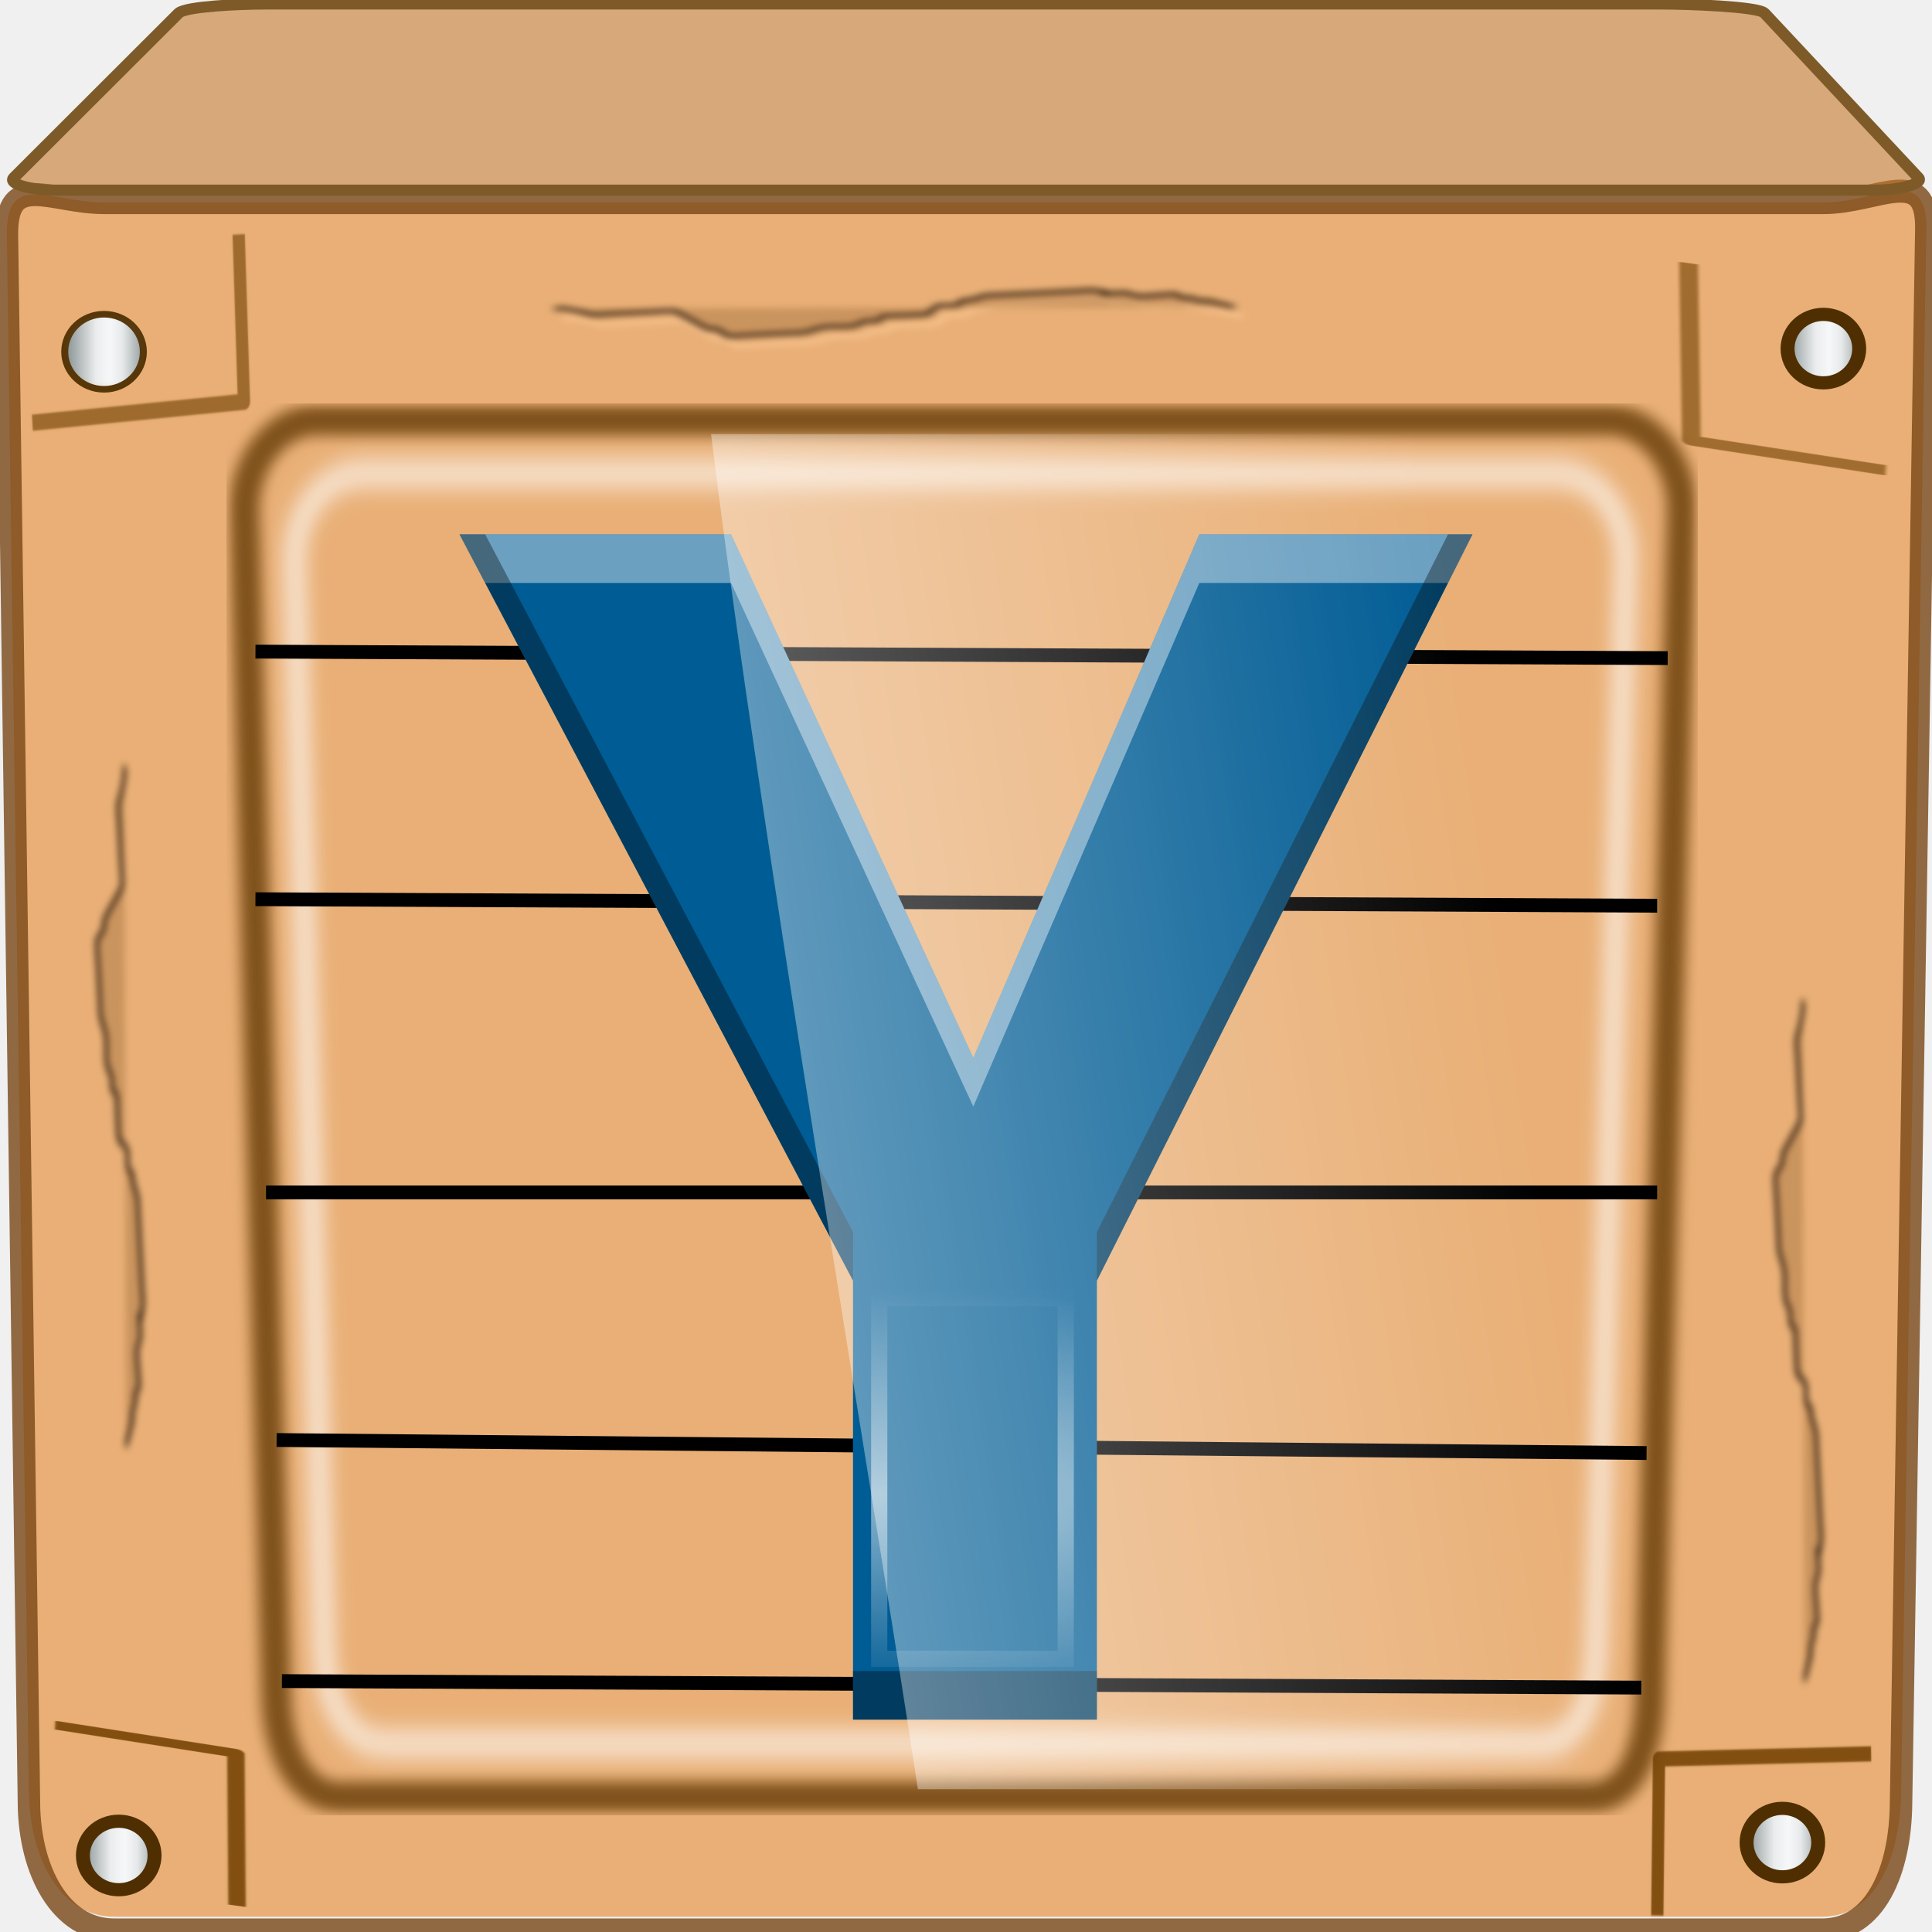
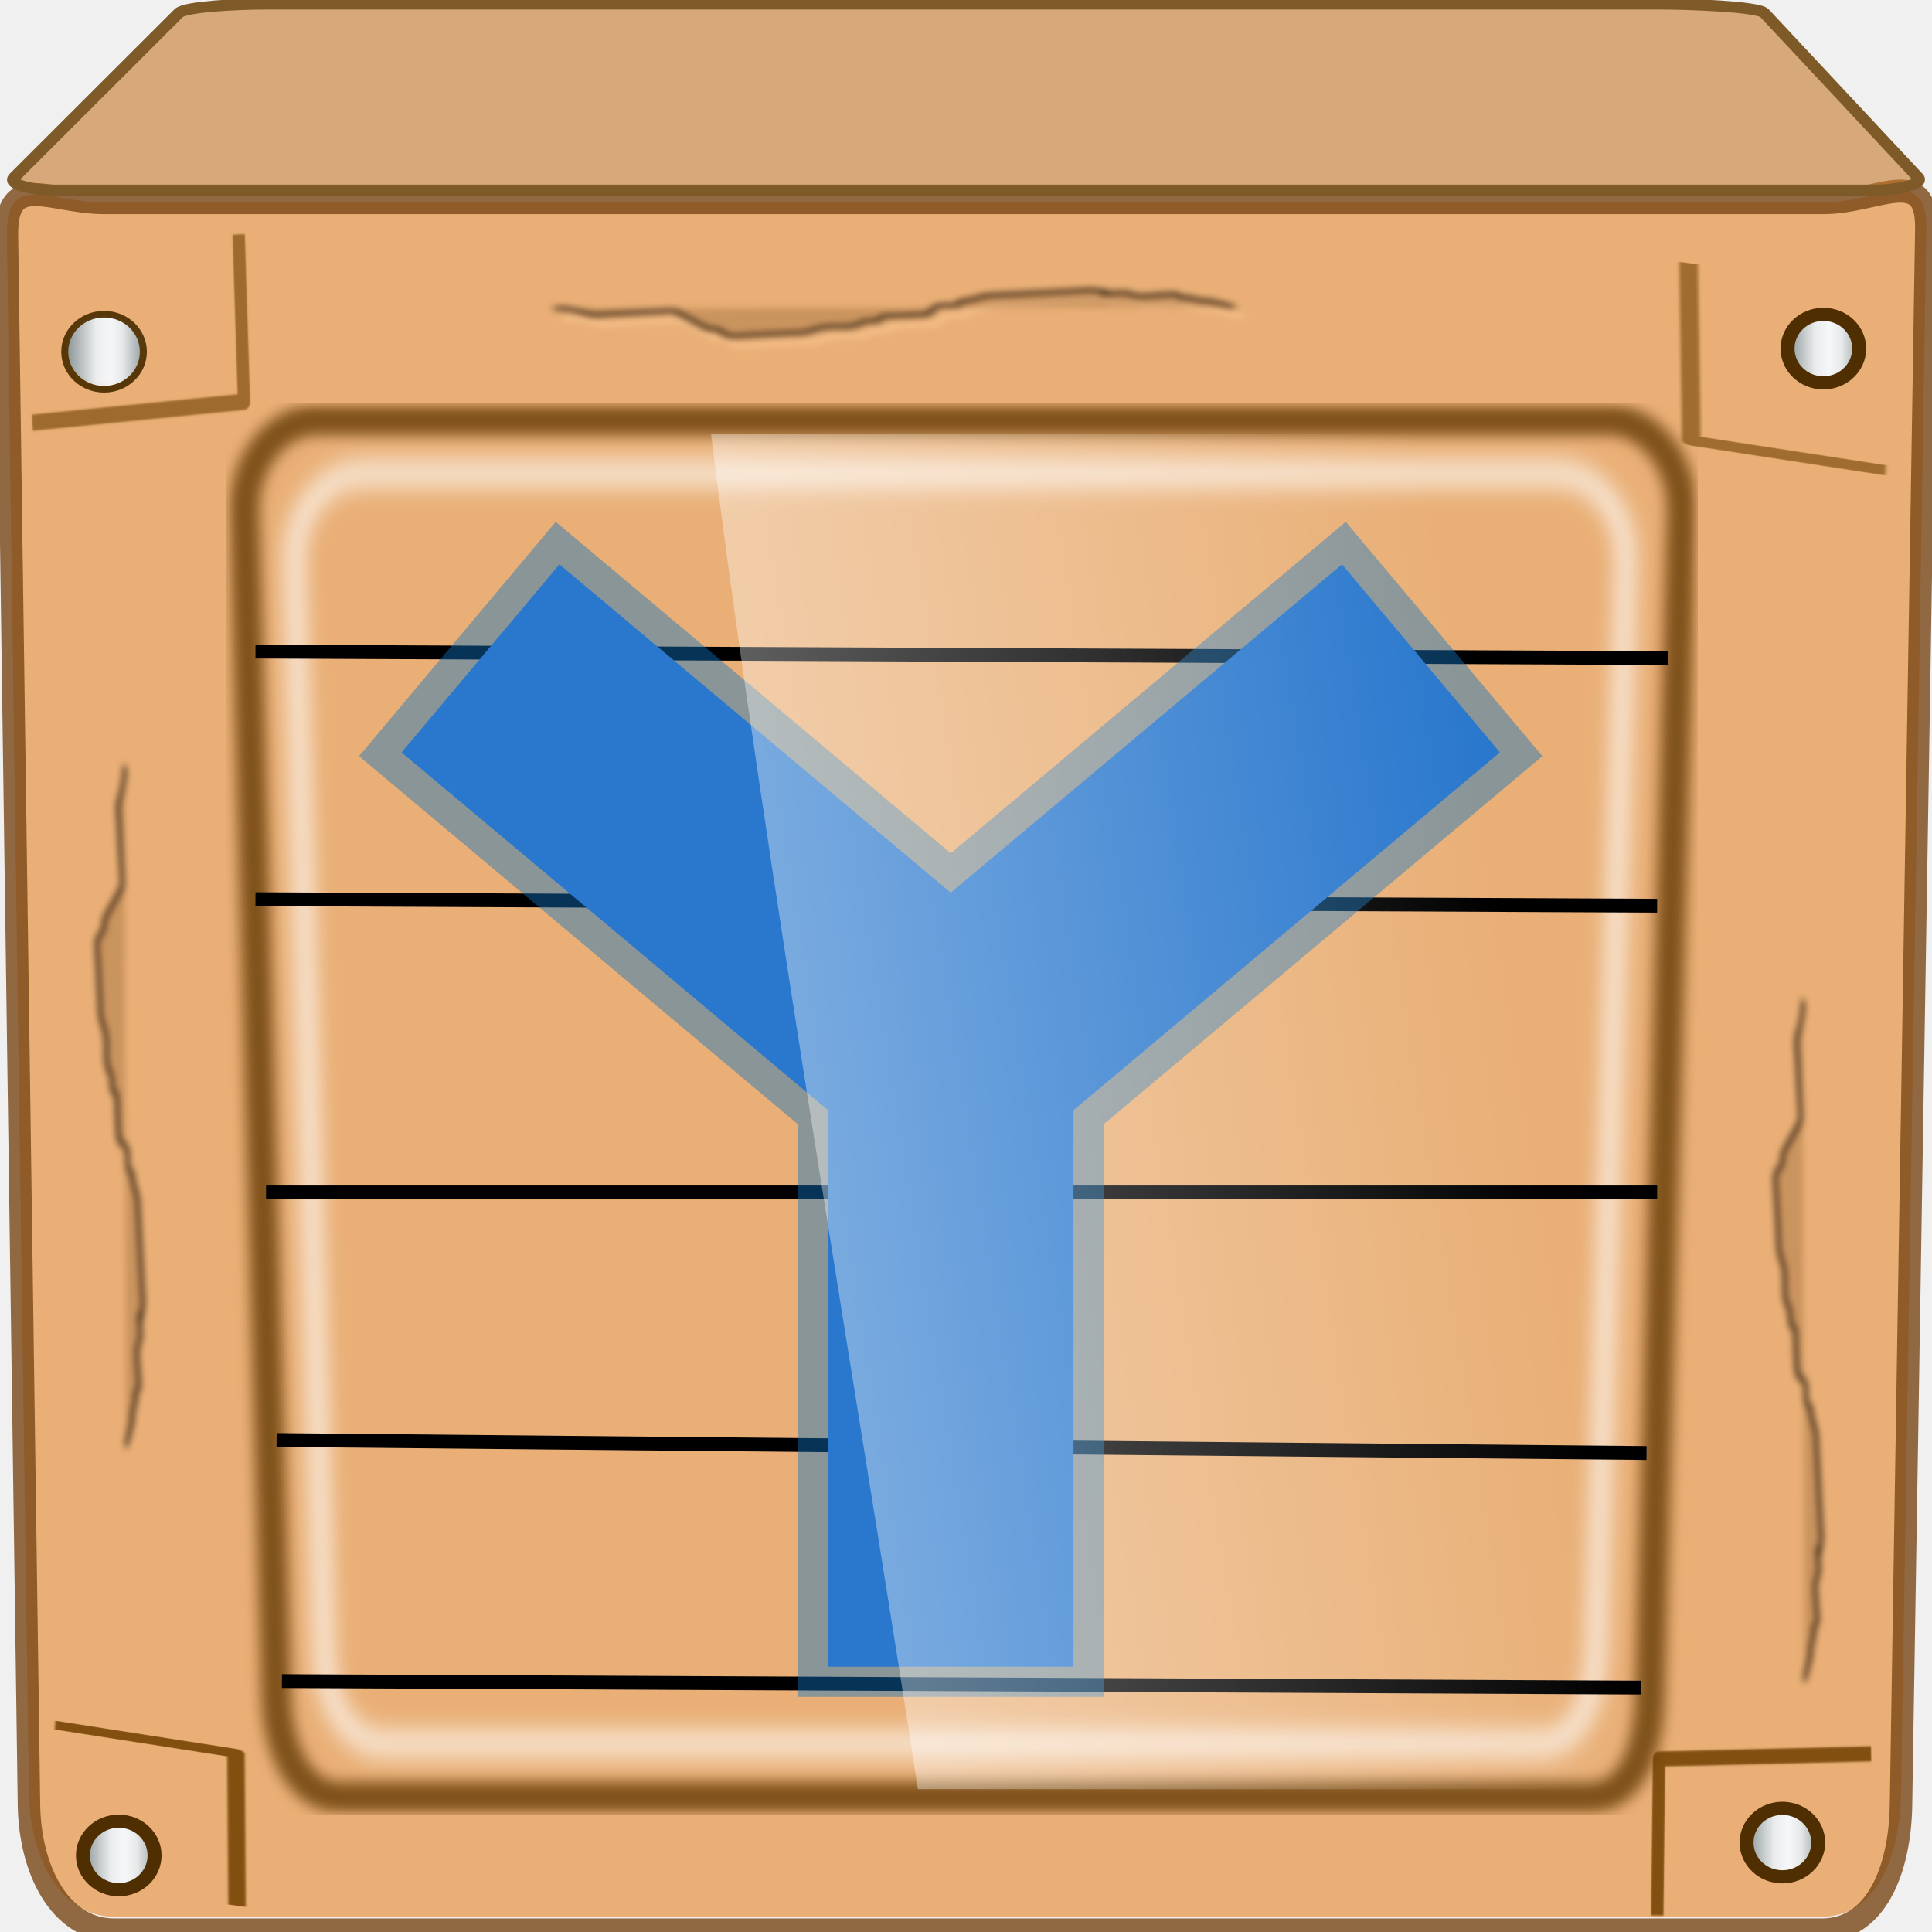
<svg xmlns="http://www.w3.org/2000/svg" xmlns:xlink="http://www.w3.org/1999/xlink" width="96" height="96" viewBox="0 0 96 96" version="1.1" id="svg1072">
  <defs id="defs1066">
    <linearGradient id="linearGradient965">
      <stop style="stop-color:#ffffff;stop-opacity:1;" offset="0" id="stop961" />
      <stop style="stop-color:#ffffff;stop-opacity:0;" offset="1" id="stop963" />
    </linearGradient>
    <filter style="color-interpolation-filters:sRGB" id="filter18944">
      <feGaussianBlur id="feGaussianBlur18946" stdDeviation="0.236" />
    </filter>
    <filter style="color-interpolation-filters:sRGB" id="filter18574">
      <feGaussianBlur id="feGaussianBlur18576" stdDeviation="2.781" />
    </filter>
    <filter style="color-interpolation-filters:sRGB" height="1.033" y="-0.017" width="1.395" x="-0.197" id="filter18821">
      <feGaussianBlur id="feGaussianBlur18823" stdDeviation="0.962" />
    </filter>
    <linearGradient id="linearGradient4672">
      <stop style="stop-color:#727e7f;stop-opacity:1" offset="0" id="stop4668" />
      <stop id="stop4680" offset="0.404" style="stop-color:#eaeced;stop-opacity:1" />
      <stop id="stop4676" offset="0.568" style="stop-color:#f6f7f8;stop-opacity:1" />
      <stop style="stop-color:#e6e9ea;stop-opacity:1" offset="0.714" id="stop4678" />
      <stop style="stop-color:#828b8c;stop-opacity:1" offset="1" id="stop4670" />
    </linearGradient>
    <linearGradient xlink:href="#linearGradient4672" id="linearGradient6970" gradientUnits="userSpaceOnUse" x1="9.514" y1="28.111" x2="16.1" y2="28.111" />
    <filter style="color-interpolation-filters:sRGB" id="filter898" x="-0.012" width="1.023" y="-0.012" height="1.025">
      <feGaussianBlur stdDeviation="0.296" id="feGaussianBlur900" />
    </filter>
    <linearGradient xlink:href="#linearGradient4672" id="linearGradient908" x1="10.226" y1="57.293" x2="13.857" y2="57.293" gradientUnits="userSpaceOnUse" />
    <linearGradient xlink:href="#linearGradient4672" id="linearGradient910" x1="80.782" y1="56.714" x2="84.413" y2="56.714" gradientUnits="userSpaceOnUse" />
    <linearGradient xlink:href="#linearGradient4672" id="linearGradient912" x1="82.52" y1="-10.46" x2="86.15" y2="-10.46" gradientUnits="userSpaceOnUse" />
    <linearGradient xlink:href="#linearGradient4672" id="linearGradient914" x1="9.602" y1="-10.319" x2="13.233" y2="-10.319" gradientUnits="userSpaceOnUse" />
    <linearGradient x1="27" y1="48" x2="69" y2="48" id="linearGradient3089-5-9-6-2" xlink:href="#linearGradient3669" gradientUnits="userSpaceOnUse" gradientTransform="rotate(-90,48,48)" />
    <linearGradient id="linearGradient3669">
      <stop id="stop3671" style="stop-color:#ad4405;stop-opacity:1" offset="0" />
      <stop id="stop3673" style="stop-color:#e28416;stop-opacity:1" offset="1" />
    </linearGradient>
-     <radialGradient xlink:href="#linearGradient900" id="radialGradient904" cx="-31.291" cy="-9.4" fx="-31.291" fy="-9.4" r="5.494" gradientTransform="matrix(7.956881,-0.08256219,0.02088809,1.994269,230.7705,22.51575)" gradientUnits="userSpaceOnUse" />
-     <linearGradient id="linearGradient900">
-       <stop style="stop-color:#fefefe;stop-opacity:1;" offset="0" id="stop896" />
-       <stop style="stop-color:#fefefe;stop-opacity:0.007" offset="1" id="stop898" />
+     <linearGradient xlink:href="#linearGradient965" id="linearGradient967" x1="224.706" y1="879.075" x2="403.793" y2="844.392" gradientUnits="userSpaceOnUse" />
+     <linearGradient gradientTransform="matrix(0,-1,1,0,-1.5e-6,48)" gradientUnits="userSpaceOnUse" x2="47" x1="1" id="linearGradient3764">
+       <stop id="stop2" style="stop-color:#e1e1e1;stop-opacity:1" />
+       <stop id="stop4" style="stop-color:#ebebeb;stop-opacity:1" offset="1" />
    </linearGradient>
-     <linearGradient xlink:href="#linearGradient965" id="linearGradient967" x1="224.706" y1="879.075" x2="403.793" y2="844.392" gradientUnits="userSpaceOnUse" />
+     <linearGradient id="linearGradient6139-0">
+       <stop style="stop-color:#b2babc;stop-opacity:1" offset="0" id="stop6141-2" />
+       <stop id="stop6151-0" offset="0.25" style="stop-color:#ffffff;stop-opacity:1;" />
+       <stop id="stop6147-1" offset="0.5" style="stop-color:#96a1a4;stop-opacity:1" />
+       <stop style="stop-color:#fbf9f9;stop-opacity:1;" offset="0.75" id="stop6149-4" />
+       <stop style="stop-color:#b2b9bc;stop-opacity:1" offset="1" id="stop6143-4" />
+     </linearGradient>
+     <linearGradient id="linearGradient3832-0-6-1-1">
+       <stop id="stop3834-6-3-7-1" offset="0" style="stop-color:#000000;stop-opacity:1;" />
+       <stop style="stop-color:#000000;stop-opacity:0.588;" offset="0.1" id="stop3872-2-4" />
+       <stop id="stop3844-6-2-7-6" offset="0.9" style="stop-color:#000000;stop-opacity:0.588;" />
+       <stop id="stop3836-5-0-2-9" offset="1" style="stop-color:#000000;stop-opacity:1;" />
+     </linearGradient>
+     <clipPath clipPathUnits="userSpaceOnUse" id="clipPath4156-4-1">
+       <path style="opacity:0.6;fill:#ffffff;fill-opacity:1;stroke:none" d="m 27.046,-55.695 -14.214,13.321 h 0.061 l 15.653,21.771 10.231,-10.546 C 38.562,-32.302 27.468,-54.819 27.046,-55.695 Z M 9.647,-39.383 -5.241,-25.321 15.988,-7.806 26.372,-18.383 Z m 31.491,12.951 -9.741,9.714 8.945,12.458 7.781,-7.555 z m -49.84,4.379 -13.754,12.982 26.283,13.846 0.061,-0.062 -0.123,-0.062 L 13.599,-5.401 -8.702,-22.053 Z m 38.015,7.401 -9.803,9.775 11.579,9.559 7.628,-7.401 -8.669,-11.009 z m 20.187,5.674 -7.383,7.216 6.188,8.542 5.82,-6.137 z m -32.195,6.322 -9.557,9.498 13.662,7.185 7.934,-7.678 z m 23.312,2.374 -7.107,6.938 8.363,6.907 5.361,-5.674 -0.061,-0.092 -0.092,0.123 -6.464,-8.203 z m -8.73,8.542 -7.505,7.339 10.354,5.458 c 1.397,-1.321 5.675,-6.123 5.851,-6.322 z" id="path4158-0-8" />
+     </clipPath>
+     <linearGradient gradientUnits="userSpaceOnUse" y2="7.017" x2="45.448" y1="92.54" x1="45.448" gradientTransform="scale(1.005865,0.994169)" id="ButtonShadow-16">
+       <stop id="stop3750-6" offset="0" style="stop-color:#000000;stop-opacity:1;" />
+       <stop id="stop3752-4" offset="1" style="stop-color:#000000;stop-opacity:0.588;" />
+     </linearGradient>
+     <clipPath id="clipPath4355-7" clipPathUnits="userSpaceOnUse">
+       <rect ry="6" rx="6" y="6" x="6" height="80" width="84" id="rect4357-5" style="fill:#ffffff;fill-opacity:1;fill-rule:nonzero;stroke:none" />
+     </clipPath>
+     <clipPath id="clipPath4355-9" clipPathUnits="userSpaceOnUse">
+       <rect ry="6" rx="6" y="6" x="6" height="80" width="84" id="rect4357-1" style="fill:#ffffff;fill-opacity:1;fill-rule:nonzero;stroke:none" />
+     </clipPath>
+     <clipPath id="clipPath4355-1" clipPathUnits="userSpaceOnUse">
+       <rect ry="6" rx="6" y="6" x="6" height="80" width="84" id="rect4357-9" style="fill:#ffffff;fill-opacity:1;fill-rule:nonzero;stroke:none" />
+     </clipPath>
+     <clipPath id="clipPath3943-52-0" clipPathUnits="userSpaceOnUse">
+       <path style="color:#000000;display:inline;overflow:visible;visibility:visible;opacity:0.8;fill:#ff00ff;fill-opacity:1;fill-rule:nonzero;stroke:none;stroke-width:1;marker:none;enable-background:accumulate" d="m 69.781,20.844 -5,3.438 c 5.587,5.537 9,13.328 9,21.812 0,8.434 -3.377,16.096 -8.906,21.625 l 5,3.438 C 76.078,64.576 80,55.844 80,46.094 c 2e-6,-9.797 -3.963,-18.66 -10.219,-25.25 z M 40,24.062 28.906,36.219 H 21.5 c -0.823,0 -1.5,0.677 -1.5,1.5 v 1 14.844 1 c 0,0.823 0.684,1.61 1.5,1.5 h 7.406 L 40,68 V 66 26.062 Z m 20.594,3.281 -5,3.438 L 55.5,30.875 c 3.938,3.89 6.406,9.25 6.406,15.219 0,5.921 -2.43,11.148 -6.312,15.031 l 0.094,0.094 5.094,3.438 c 4.475,-4.908 7.25,-11.402 7.25,-18.562 0,-7.231 -2.879,-13.831 -7.438,-18.75 z m -9.25,6.5 -5.219,3.625 c 2.222,2.218 3.719,5.24 3.719,8.625 0,3.337 -1.459,6.228 -3.625,8.438 l 5.219,3.625 c 2.822,-3.237 4.531,-7.434 4.531,-12.062 0,-4.673 -1.754,-9.001 -4.625,-12.25 z" id="path3945-4-1" />
+     </clipPath>
  </defs>
  <g id="layer1" transform="translate(0,-1026.52)">
    <g transform="matrix(1.171641,0,0,1.105119,-8.207838,1055.402)" id="g5231">
      <path style="display:inline;fill:#e9af76;fill-opacity:1;stroke:none;stroke-width:1.182" d="M 94.533 9.498 C 93.571 9.456 92.131 10.061 90.625 10.061 L 5.174 10.061 C 2.497 10.061 0.296 8.47 0.342 11.682 L 1.438 89.08 C 1.483 92.292 2.988 95.242 5.664 95.242 L 90.537 95.242 C 93.214 95.242 94.411 92.292 94.463 89.08 L 95.719 11.359 C 95.741 9.954 95.282 9.531 94.533 9.498 z M 5.273 15.621 A 1.979 1.702 0 0 1 7.252 17.322 A 1.979 1.702 0 0 1 5.273 19.025 A 1.979 1.702 0 0 1 3.295 17.322 A 1.979 1.702 0 0 1 5.273 15.621 z M 90.602 15.621 A 1.78 1.702 0 0 1 92.383 17.322 A 1.78 1.702 0 0 1 90.602 19.025 A 1.78 1.702 0 0 1 88.822 17.322 A 1.78 1.702 0 0 1 90.602 15.621 z M 88.566 89.857 A 1.78 1.702 0 0 1 90.346 91.559 A 1.78 1.702 0 0 1 88.566 93.26 A 1.78 1.702 0 0 1 86.787 91.559 A 1.78 1.702 0 0 1 88.566 89.857 z M 5.988 90.357 A 1.879 1.702 0 0 1 7.867 92.061 A 1.879 1.702 0 0 1 5.988 93.762 A 1.879 1.702 0 0 1 4.109 92.061 A 1.879 1.702 0 0 1 5.988 90.357 z " transform="matrix(0.8535041,0,0,0.9048801,7.005424,-26.13547)" id="path18630" />
      <path id="path18476" d="m 11.422,-10.828 h 72.931 c 2.284,0 4.392,-1.606 4.348,1.091 L 87.628,55.513 c -0.044,2.697 -1.066,5.173 -3.35,5.173 H 11.842 c -2.284,0 -3.569,-2.477 -3.608,-5.173 L 7.299,-9.468 C 7.26,-12.165 9.138,-10.828 11.422,-10.828 Z" style="display:inline;opacity:0.789;fill:none;stroke:#764514;stroke-width:0.953;stroke-linecap:round;stroke-linejoin:bevel;stroke-miterlimit:4;stroke-dasharray:none;stroke-opacity:1" transform="matrix(1,0,0,1.086037,4.2329356e-8,-5.265576)" />
      <path id="path19000" d="m 13.344,722.334 1.291,30.983 -51.638,3.873 v 0" style="opacity:0.598;fill:none;stroke:#703f00;stroke-width:3;stroke-linecap:butt;stroke-linejoin:round;stroke-miterlimit:4;stroke-dasharray:none;stroke-opacity:1;filter:url(#filter18944)" transform="matrix(-0.01762788,0.1506865,-0.2652639,-0.04955663,278.8214,28.79744)" />
      <path transform="matrix(0.1638759,0,0,0.2137178,4.02552,-164.5127)" id="path18566" d="M 111.902,747.137 H 421.437 c 9.695,0 17.836,8.121 17.5,18.194 l -7.656,229.705 c -0.336,10.074 -4.524,19.332 -14.219,19.332 H 117.37 c -9.695,0 -14.977,-9.258 -15.313,-19.332 L 94.401,765.332 c -0.336,-10.074 7.805,-18.194 17.5,-18.194 z" style="display:inline;fill:none;stroke:#ffffff;stroke-width:3.812;stroke-linecap:round;stroke-linejoin:round;stroke-miterlimit:4;stroke-dasharray:none;stroke-opacity:1;filter:url(#filter18574)" />
      <path style="opacity:0.852;fill:none;stroke:#703f00;stroke-width:3;stroke-linecap:butt;stroke-linejoin:round;stroke-miterlimit:4;stroke-dasharray:none;stroke-opacity:1;filter:url(#filter18944)" d="m 13.344,722.334 1.291,30.983 -51.638,3.873 v 0" id="path18994" transform="matrix(0.01753745,-0.129274,0.2466521,0.04624393,-169.0549,19.7553)" />
      <path style="display:inline;opacity:0.77;fill:none;stroke:#603600;stroke-width:1.265;stroke-linecap:round;stroke-linejoin:round;stroke-miterlimit:4;stroke-dasharray:none;stroke-opacity:1;filter:url(#filter898)" d="m 20.143,-1.829 h 55.076 c 1.725,0 3.174,1.733 3.114,3.882 L 76.971,51.061 c -0.06,2.149 -0.805,4.124 -2.53,4.124 H 21.116 c -1.725,0 -2.665,-1.975 -2.725,-4.124 L 17.029,2.052 c -0.06,-2.149 1.389,-3.882 3.114,-3.882 z" id="path18568" transform="matrix(0.9944401,0,0,1.086037,0.4355375,-5.265576)" />
      <path d="M 18.961,50.383 76.613,50.653 M 18.736,40.402 76.837,40.941 M 18.288,30.151 h 58.998 v 0 m -59.447,-12.139 59.447,0.27 v 0 M 17.839,7.761 77.734,8.031" style="display:inline;fill:none;stroke:#000000;stroke-width:0.572;stroke-linecap:butt;stroke-linejoin:round;stroke-miterlimit:4;stroke-dasharray:none;stroke-opacity:1" id="path18608" transform="matrix(1,0,0,1.086037,4.2329356e-8,-5.265576)" />
      <path id="path18956" d="m 13.344,722.334 1.291,30.983 -51.638,3.873 v 0" style="opacity:0.852;fill:none;stroke:#703f00;stroke-width:3;stroke-linecap:butt;stroke-linejoin:round;stroke-miterlimit:4;stroke-dasharray:none;stroke-opacity:1;filter:url(#filter18944)" transform="matrix(-0.1735062,-0.01247067,0.00954886,-0.2265966,72.7095,223.838)" />
      <ellipse cy="56.714" cx="82.597" id="path18738" style="fill:url(#linearGradient910);stroke:#4f2f01;stroke-width:0.592;stroke-linejoin:round;stroke-miterlimit:4;stroke-dasharray:none;stroke-opacity:1;fill-opacity:1.0" rx="1.519" ry="1.54" />
      <ellipse cy="-10.46" cx="84.335" style="fill:url(#linearGradient912);stroke:#4f2f01;stroke-width:0.592;stroke-linejoin:round;stroke-miterlimit:4;stroke-dasharray:none;stroke-opacity:1;fill-opacity:1.0" id="path18744" rx="1.519" ry="1.54" />
      <path transform="matrix(0.02387412,0.1387513,-0.2051369,0.01079218,185.7736,-51.10257)" id="path18807" d="m 232.714,641.51 c -0.861,1.721 -1.721,3.443 -2.582,5.164 0,0.43 0.136,0.883 0,1.291 -0.304,0.913 -0.987,1.669 -1.291,2.582 -0.136,0.408 0.192,0.906 0,1.291 -0.272,0.544 -1.019,0.747 -1.291,1.291 -0.192,0.385 0,0.861 0,1.291 0,0.43 0,0.861 0,1.291 0,1.721 0.283,3.466 0,5.164 -0.158,0.949 -1.102,1.638 -1.291,2.582 0,9.848 0.577,-1.018 -1.291,6.455 -0.209,0.835 0,1.721 0,2.582 0,2.582 0,5.164 0,7.746 0,2.582 0,5.164 0,7.746 0,0.861 0,1.721 0,2.582 0,0.43 -0.104,0.873 0,1.291 0.33,1.32 0.961,2.553 1.291,3.873 0.104,0.417 -0.192,0.906 0,1.291 0.272,0.544 1.099,0.714 1.291,1.291 0.272,0.816 0,1.721 0,2.582 0,0.43 -0.192,0.906 0,1.291 0.544,1.089 2.038,1.493 2.582,2.582 0.192,0.384 0,7.203 0,7.746 0,0.43 -0.192,0.906 0,1.291 0.272,0.544 1.019,0.747 1.291,1.291 0.385,0.77 -0.272,1.765 0,2.582 0.304,0.913 1.102,1.638 1.291,2.582 0.422,2.11 -0.422,4.345 0,6.455 0.267,1.334 1.024,2.539 1.291,3.873 0.169,0.844 0,1.721 0,2.582 0,2.582 0,5.164 0,7.746 0,0.675 0.17,4.824 0,5.164 -0.544,1.089 -2.038,1.493 -2.582,2.582 -0.192,0.385 0.192,0.906 0,1.291 -0.345,0.689 -3.193,3.193 -3.873,3.873 -0.43,0.43 -0.861,0.861 -1.291,1.291 -0.43,0.43 -1.019,0.747 -1.291,1.291 -0.145,0.289 0,4.857 0,5.164 0,2.582 0,5.164 0,7.746 0,1.291 0.253,2.607 0,3.873 -0.189,0.944 -0.934,1.689 -1.291,2.582 -1.427,3.568 -1.291,2.738 -1.291,5.164" style="fill:none;stroke:#fdc995;stroke-width:1px;stroke-linecap:butt;stroke-linejoin:miter;stroke-opacity:1;filter:url(#filter18821)" />
      <path transform="matrix(0.02387412,0.1387513,-0.2051369,0.01079218,185.3058,-52.09443)" style="fill:#653a10;stroke:#130900;stroke-width:1px;stroke-linecap:butt;stroke-linejoin:miter;stroke-opacity:1;filter:url(#filter18821);fill-opacity:0.233" d="m 236.714,641.51 c -0.861,1.721 -1.721,3.443 -2.582,5.164 0,0.43 0.136,0.883 0,1.291 -0.304,0.913 -0.987,1.669 -1.291,2.582 -0.136,0.408 0.192,0.906 0,1.291 -0.272,0.544 -1.019,0.747 -1.291,1.291 -0.192,0.385 0,0.861 0,1.291 0,0.43 0,0.861 0,1.291 0,1.721 0.283,3.466 0,5.164 -0.158,0.949 -1.102,1.638 -1.291,2.582 0,9.848 0.577,-1.018 -1.291,6.455 -0.209,0.835 0,1.721 0,2.582 0,2.582 0,5.164 0,7.746 0,2.582 0,5.164 0,7.746 0,0.861 0,1.721 0,2.582 0,0.43 -0.104,0.873 0,1.291 0.33,1.32 0.961,2.553 1.291,3.873 0.104,0.417 -0.192,0.906 0,1.291 0.272,0.544 1.099,0.714 1.291,1.291 0.272,0.816 0,1.721 0,2.582 0,0.43 -0.192,0.906 0,1.291 0.544,1.089 2.038,1.493 2.582,2.582 0.192,0.384 0,7.203 0,7.746 0,0.43 -0.192,0.906 0,1.291 0.272,0.544 1.019,0.747 1.291,1.291 0.385,0.77 -0.272,1.765 0,2.582 0.304,0.913 1.102,1.638 1.291,2.582 0.422,2.11 -0.422,4.345 0,6.455 0.267,1.334 1.024,2.539 1.291,3.873 0.169,0.844 0,1.721 0,2.582 0,2.582 0,5.164 0,7.746 0,0.675 0.17,4.824 0,5.164 -0.544,1.089 -2.038,1.493 -2.582,2.582 -0.192,0.385 0.192,0.906 0,1.291 -0.345,0.689 -3.193,3.193 -3.873,3.873 -0.43,0.43 -0.861,0.861 -1.291,1.291 -0.43,0.43 -1.019,0.747 -1.291,1.291 -0.145,0.289 0,4.857 0,5.164 0,2.582 0,5.164 0,7.746 0,1.291 0.253,2.607 0,3.873 -0.189,0.944 -0.934,1.689 -1.291,2.582 -1.427,3.568 -1.291,2.738 -1.291,5.164" id="path18825" />
      <path style="display:inline;fill:#c37120;fill-opacity:0.573;stroke:#7e5a28;stroke-width:0.498;stroke-miterlimit:4;stroke-dasharray:none;stroke-opacity:1" d="m 18.215,-25.954 h 59.293 c 1.006,0 4.063,0.107 4.329,0.409 l 6.519,7.392 c 0.266,0.301 -0.857,0.568 -1.862,0.568 H 9.368 c -1.006,0 -2.055,-0.264 -1.768,-0.568 l 6.983,-7.392 c 0.287,-0.304 2.627,-0.409 3.632,-0.409 z" id="rect17952" />
-       <g style="font-style:normal;font-variant:normal;font-weight:bold;font-stretch:normal;font-size:88.127px;line-height:21.97px;font-family:'Nimbus Sans L';-inkscape-font-specification:'Nimbus Sans L Bold';font-variant-ligatures:normal;font-variant-caps:normal;font-variant-numeric:normal;font-feature-settings:normal;text-align:center;writing-mode:lr-tb;text-anchor:middle;opacity:1;fill:#005c94;fill-opacity:1;fill-rule:evenodd;stroke:none;stroke-width:0.176;stroke-linecap:round;stroke-linejoin:miter;stroke-miterlimit:4;stroke-dasharray:none;stroke-dashoffset:0;stroke-opacity:1;paint-order:stroke markers fill" id="g920" transform="matrix(0.7824854,0,0,0.8295864,58.35356,35.79757)">
-         <path d="M -6.171,-5.245 14.186,-45.695 H -0.619 L -12.869,-17.318 -26,-45.695 h -14.717 l 21.327,40.45 V 18.549 h 13.219 z" style="fill:#005c94;stroke-width:0.176" id="path879" />
-         <path style="opacity:0.418;fill:#ffffff;fill-opacity:1;stroke:none;stroke-width:0.2;stroke-opacity:1" d="m -54.539,-23.113 1.582,3 h 15.164 l 14.941,32.289 13.939,-32.289 H 6.424 l 1.51,-3 H -8.912 L -22.852,9.176 -37.793,-23.113 Z" transform="matrix(0.8788168,0,0,0.8788168,7.213186,-25.38269)" id="path882" />
-         <path style="opacity:0.356;fill:#040404;fill-opacity:0.996;stroke:none;stroke-width:1;stroke-miterlimit:4;stroke-dasharray:none;stroke-opacity:1" d="m -54.539,-23.113 24.268,46.027 v -3 l -22.686,-43.027 z m 60.963,0 -21.654,43.027 v 3 L 7.934,-23.113 Z M -30.271,46.99 v 3 h 15.041 v -3 z" transform="matrix(0.8788168,0,0,0.8788168,7.213186,-25.38269)" id="path887" />
-         <path style="color:#000000;font-style:normal;font-variant:normal;font-weight:normal;font-stretch:normal;font-size:medium;line-height:21.97px;font-family:'Nimbus Sans L';-inkscape-font-specification:'Nimbus Sans L Bold';font-variant-ligatures:normal;font-variant-position:normal;font-variant-caps:normal;font-variant-numeric:normal;font-variant-alternates:normal;font-feature-settings:normal;text-indent:0;text-align:start;text-decoration:none;text-decoration-line:none;text-decoration-style:solid;text-decoration-color:#000000;letter-spacing:normal;word-spacing:normal;text-transform:none;writing-mode:lr-tb;direction:ltr;text-orientation:mixed;dominant-baseline:auto;baseline-shift:baseline;text-anchor:start;white-space:normal;shape-padding:0;clip-rule:nonzero;display:inline;overflow:visible;visibility:visible;opacity:0.536;isolation:auto;mix-blend-mode:normal;color-interpolation:sRGB;color-interpolation-filters:linearRGB;solid-color:#000000;solid-opacity:1;vector-effect:none;fill:url(#radialGradient904);fill-opacity:1;fill-rule:evenodd;stroke:none;stroke-width:0.879;stroke-linecap:round;stroke-linejoin:miter;stroke-miterlimit:4;stroke-dasharray:none;stroke-dashoffset:0;stroke-opacity:1;paint-order:stroke markers fill;color-rendering:auto;image-rendering:auto;shape-rendering:auto;text-rendering:auto;enable-background:accumulate" d="M -18.408,-4.744 V -4.305 15.693 H -7.42 V -4.744 Z m 0.879,0.879 h 9.23 V 14.814 h -9.23 z" id="rect892" />
-       </g>
-       <path style="display:inline;fill:url(#linearGradient967);fill-opacity:1;stroke:none;stroke-width:4.009;stroke-linecap:round;stroke-linejoin:round;stroke-miterlimit:4;stroke-dasharray:none;stroke-opacity:1;opacity:0.374" d="m 201.647,739.675 h 226.129 c 10.127,0 18.631,8.6 18.281,19.268 l -7.998,243.262 c -0.351,10.668 -4.726,20.472 -14.853,20.472 H 254.291 C 243.589,964.135 214.634,825.854 201.647,739.675 Z" id="path4894" transform="matrix(0.1665973,0,0,0.2152922,3.567024,-165.8619)" />
      <g transform="translate(-0.00443495,0.4017736)" id="g4925">
        <g id="g4923">
          <g id="g4909" style="stroke:#076c96;stroke-opacity:1;stroke-width:0.176;stroke-miterlimit:4;stroke-dasharray:none">
            <g id="g4907" style="stroke:#076c96;stroke-opacity:1;stroke-width:0.176;stroke-miterlimit:4;stroke-dasharray:none">
              <g id="g894">
                <g id="g900" />
              </g>
            </g>
          </g>
          <g id="g4921" />
        </g>
      </g>
      <ellipse ry="1.54" rx="1.519" style="fill:url(#linearGradient908);stroke:#4f2f01;stroke-width:0.592;stroke-linejoin:round;stroke-miterlimit:4;stroke-dasharray:none;stroke-opacity:1;fill-opacity:1.0" id="ellipse969" cx="12.041" cy="57.293" />
      <path id="path876" d="m 236.714,641.51 c -0.861,1.721 -1.721,3.443 -2.582,5.164 0,0.43 0.136,0.883 0,1.291 -0.304,0.913 -0.987,1.669 -1.291,2.582 -0.136,0.408 0.192,0.906 0,1.291 -0.272,0.544 -1.019,0.747 -1.291,1.291 -0.192,0.385 0,0.861 0,1.291 0,0.43 0,0.861 0,1.291 0,1.721 0.283,3.466 0,5.164 -0.158,0.949 -1.102,1.638 -1.291,2.582 0,9.848 0.577,-1.018 -1.291,6.455 -0.209,0.835 0,1.721 0,2.582 0,2.582 0,5.164 0,7.746 0,2.582 0,5.164 0,7.746 0,0.861 0,1.721 0,2.582 0,0.43 -0.104,0.873 0,1.291 0.33,1.32 0.961,2.553 1.291,3.873 0.104,0.417 -0.192,0.906 0,1.291 0.272,0.544 1.099,0.714 1.291,1.291 0.272,0.816 0,1.721 0,2.582 0,0.43 -0.192,0.906 0,1.291 0.544,1.089 2.038,1.493 2.582,2.582 0.192,0.384 0,7.203 0,7.746 0,0.43 -0.192,0.906 0,1.291 0.272,0.544 1.019,0.747 1.291,1.291 0.385,0.77 -0.272,1.765 0,2.582 0.304,0.913 1.102,1.638 1.291,2.582 0.422,2.11 -0.422,4.345 0,6.455 0.267,1.334 1.024,2.539 1.291,3.873 0.169,0.844 0,1.721 0,2.582 0,2.582 0,5.164 0,7.746 0,0.675 0.17,4.824 0,5.164 -0.544,1.089 -2.038,1.493 -2.582,2.582 -0.192,0.385 0.192,0.906 0,1.291 -0.345,0.689 -3.193,3.193 -3.873,3.873 -0.43,0.43 -0.861,0.861 -1.291,1.291 -0.43,0.43 -1.019,0.747 -1.291,1.291 -0.145,0.289 0,4.857 0,5.164 0,2.582 0,5.164 0,7.746 0,1.291 0.253,2.607 0,3.873 -0.189,0.944 -0.934,1.689 -1.291,2.582 -1.427,3.568 -1.291,2.738 -1.291,5.164" style="fill:#653a10;fill-opacity:0.233;stroke:#130900;stroke-width:1px;stroke-linecap:butt;stroke-linejoin:miter;stroke-opacity:1;filter:url(#filter18821)" transform="matrix(-0.1308735,0.0253112,-0.01017944,-0.2174849,49.85521,172.4202)" />
      <path transform="matrix(-0.1308735,0.0253112,-0.01017944,-0.2174849,121.0354,182.9558)" style="fill:#653a10;fill-opacity:0.233;stroke:#130900;stroke-width:1px;stroke-linecap:butt;stroke-linejoin:miter;stroke-opacity:1;filter:url(#filter18821)" d="m 236.714,641.51 c -0.861,1.721 -1.721,3.443 -2.582,5.164 0,0.43 0.136,0.883 0,1.291 -0.304,0.913 -0.987,1.669 -1.291,2.582 -0.136,0.408 0.192,0.906 0,1.291 -0.272,0.544 -1.019,0.747 -1.291,1.291 -0.192,0.385 0,0.861 0,1.291 0,0.43 0,0.861 0,1.291 0,1.721 0.283,3.466 0,5.164 -0.158,0.949 -1.102,1.638 -1.291,2.582 0,9.848 0.577,-1.018 -1.291,6.455 -0.209,0.835 0,1.721 0,2.582 0,2.582 0,5.164 0,7.746 0,2.582 0,5.164 0,7.746 0,0.861 0,1.721 0,2.582 0,0.43 -0.104,0.873 0,1.291 0.33,1.32 0.961,2.553 1.291,3.873 0.104,0.417 -0.192,0.906 0,1.291 0.272,0.544 1.099,0.714 1.291,1.291 0.272,0.816 0,1.721 0,2.582 0,0.43 -0.192,0.906 0,1.291 0.544,1.089 2.038,1.493 2.582,2.582 0.192,0.384 0,7.203 0,7.746 0,0.43 -0.192,0.906 0,1.291 0.272,0.544 1.019,0.747 1.291,1.291 0.385,0.77 -0.272,1.765 0,2.582 0.304,0.913 1.102,1.638 1.291,2.582 0.422,2.11 -0.422,4.345 0,6.455 0.267,1.334 1.024,2.539 1.291,3.873 0.169,0.844 0,1.721 0,2.582 0,2.582 0,5.164 0,7.746 0,0.675 0.17,4.824 0,5.164 -0.544,1.089 -2.038,1.493 -2.582,2.582 -0.192,0.385 0.192,0.906 0,1.291 -0.345,0.689 -3.193,3.193 -3.873,3.873 -0.43,0.43 -0.861,0.861 -1.291,1.291 -0.43,0.43 -1.019,0.747 -1.291,1.291 -0.145,0.289 0,4.857 0,5.164 0,2.582 0,5.164 0,7.746 0,1.291 0.253,2.607 0,3.873 -0.189,0.944 -0.934,1.689 -1.291,2.582 -1.427,3.568 -1.291,2.738 -1.291,5.164" id="path878" />
      <g aria-label="Y" transform="scale(0.9711969,1.029657)" style="font-style:normal;font-variant:normal;font-weight:bold;font-stretch:normal;font-size:88.127px;line-height:21.97px;font-family:'Nimbus Sans L';-inkscape-font-specification:'Nimbus Sans L Bold';font-variant-ligatures:normal;font-variant-caps:normal;font-variant-numeric:normal;font-feature-settings:normal;text-align:center;writing-mode:lr-tb;text-anchor:middle;opacity:0.948;fill:#005c94;fill-opacity:1;fill-rule:evenodd;stroke:none;stroke-width:0.176;stroke-linecap:round;stroke-linejoin:miter;stroke-miterlimit:4;stroke-dasharray:none;stroke-dashoffset:0;stroke-opacity:1;paint-order:stroke markers fill" id="text876">
        <g id="g914">
          <path transform="matrix(0.1789223,0,0,0.235863,15.24801,-185.5163)" id="path18938" d="m 13.344,722.334 1.291,30.983 -51.638,3.873 v 0" style="opacity:0.656;fill:none;stroke:#703f00;stroke-width:3;stroke-linecap:butt;stroke-linejoin:round;stroke-miterlimit:4;stroke-dasharray:none;stroke-opacity:1;filter:url(#filter18944)" />
          <ellipse ry="1.54" rx="1.519" style="fill:url(#linearGradient914);stroke:#4f2f01;stroke-width:0.592;stroke-linejoin:round;stroke-miterlimit:4;stroke-dasharray:none;stroke-opacity:1;fill-opacity:1" id="ellipse971" cx="11.418" cy="-10.319" transform="scale(1.029657,0.9711969)" />
        </g>
      </g>
+       <g id="g978" transform="matrix(0.8535041,0,0,0.9048801,-75.37128,-39.49965)">
+         <g transform="matrix(1.864406,0,0,1.864406,99.39936,25.45447)" id="g991">
+           <path style="color:#000000;font-style:normal;font-variant:normal;font-weight:normal;font-stretch:normal;font-size:medium;line-height:normal;font-family:sans-serif;font-variant-ligatures:normal;font-variant-position:normal;font-variant-caps:normal;font-variant-numeric:normal;font-variant-alternates:normal;font-feature-settings:normal;text-indent:0;text-align:start;text-decoration:none;text-decoration-line:none;text-decoration-style:solid;text-decoration-color:#000000;letter-spacing:normal;word-spacing:normal;text-transform:none;writing-mode:lr-tb;direction:ltr;text-orientation:mixed;dominant-baseline:auto;baseline-shift:baseline;text-anchor:start;white-space:normal;shape-padding:0;clip-rule:nonzero;display:inline;overflow:visible;visibility:visible;opacity:1;isolation:auto;mix-blend-mode:normal;color-interpolation:sRGB;color-interpolation-filters:linearRGB;solid-color:#000000;solid-opacity:1;vector-effect:none;fill:#1274c4;fill-opacity:0.439;fill-rule:nonzero;stroke:none;stroke-width:1.609;stroke-linecap:butt;stroke-linejoin:miter;stroke-miterlimit:4;stroke-dasharray:none;stroke-dashoffset:0;stroke-opacity:1;color-rendering:auto;image-rendering:auto;shape-rendering:auto;text-rendering:auto;enable-background:accumulate" d="M 13.264,8.176 12.746,8.793 8.023,14.422 19.715,24.23 v 15.264 h 8.154 V 24.23 L 39.561,14.422 34.32,8.176 23.793,17.01 Z m 0.199,2.268 10.33,8.668 10.328,-8.668 3.172,3.779 -11.033,9.258 V 37.885 H 21.324 V 23.48 L 10.291,14.223 Z" id="path980" />
+           <path style="opacity:1;fill:#2a78cd;fill-opacity:1;fill-rule:nonzero;stroke:none;stroke-width:1.091" d="M 13.363,9.31 9.156,14.322 20.52,23.856 v 14.834 h 6.544 V 23.856 l 11.364,-9.534 -4.207,-5.012 -10.429,8.75 z" id="path27" />
+         </g>
+       </g>
+       <path style="display:inline;fill:url(#linearGradient967);fill-opacity:1;stroke:none;stroke-width:4.009;stroke-linecap:round;stroke-linejoin:round;stroke-miterlimit:4;stroke-dasharray:none;stroke-opacity:1;opacity:0.374" d="m 201.647,739.675 h 226.129 c 10.127,0 18.631,8.6 18.281,19.268 l -7.998,243.262 c -0.351,10.668 -4.726,20.472 -14.853,20.472 H 254.291 C 243.589,964.135 214.634,825.854 201.647,739.675 Z" id="path4894" transform="matrix(0.1665973,0,0,0.2152922,3.567024,-165.8619)" />
    </g>
  </g>
</svg>
